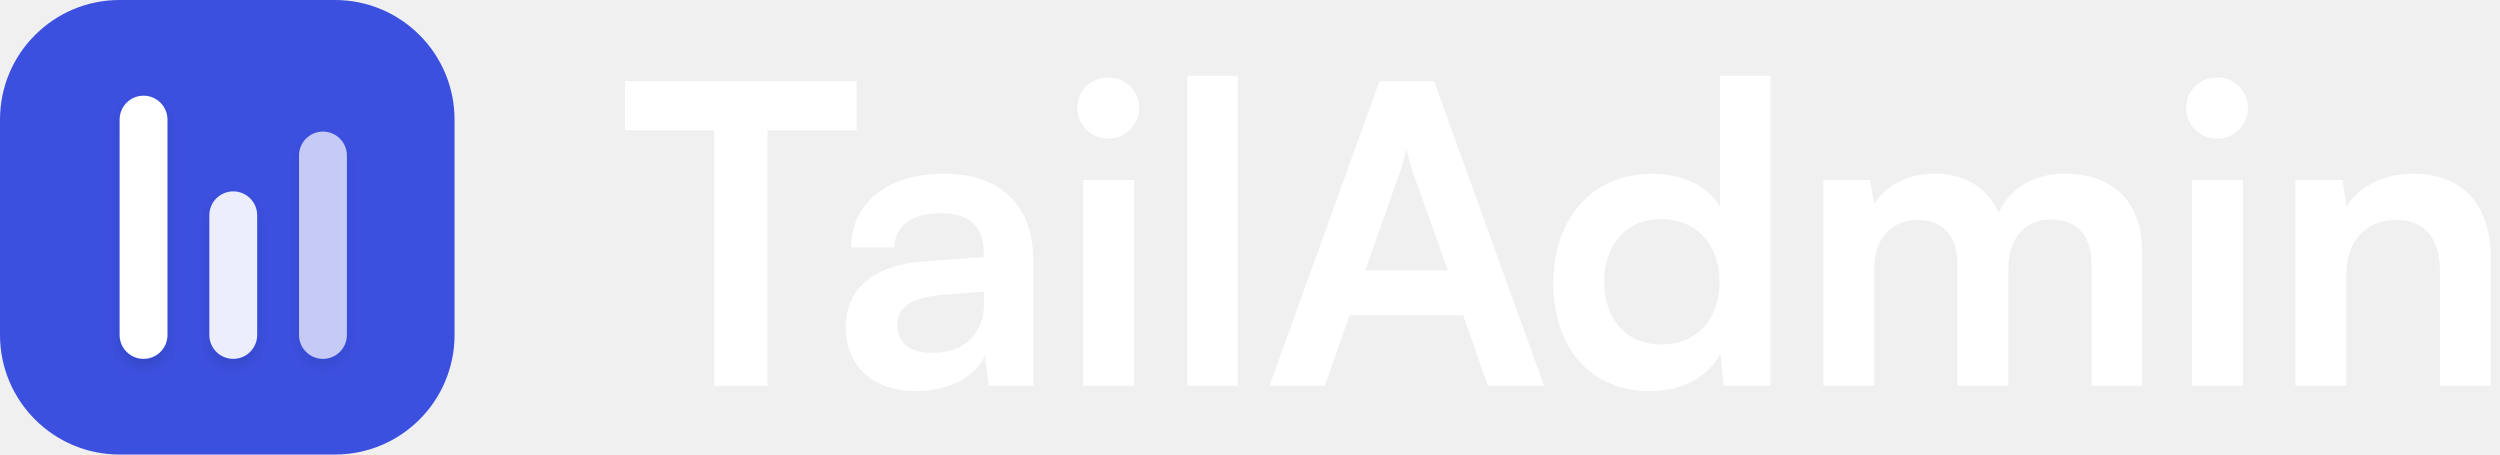
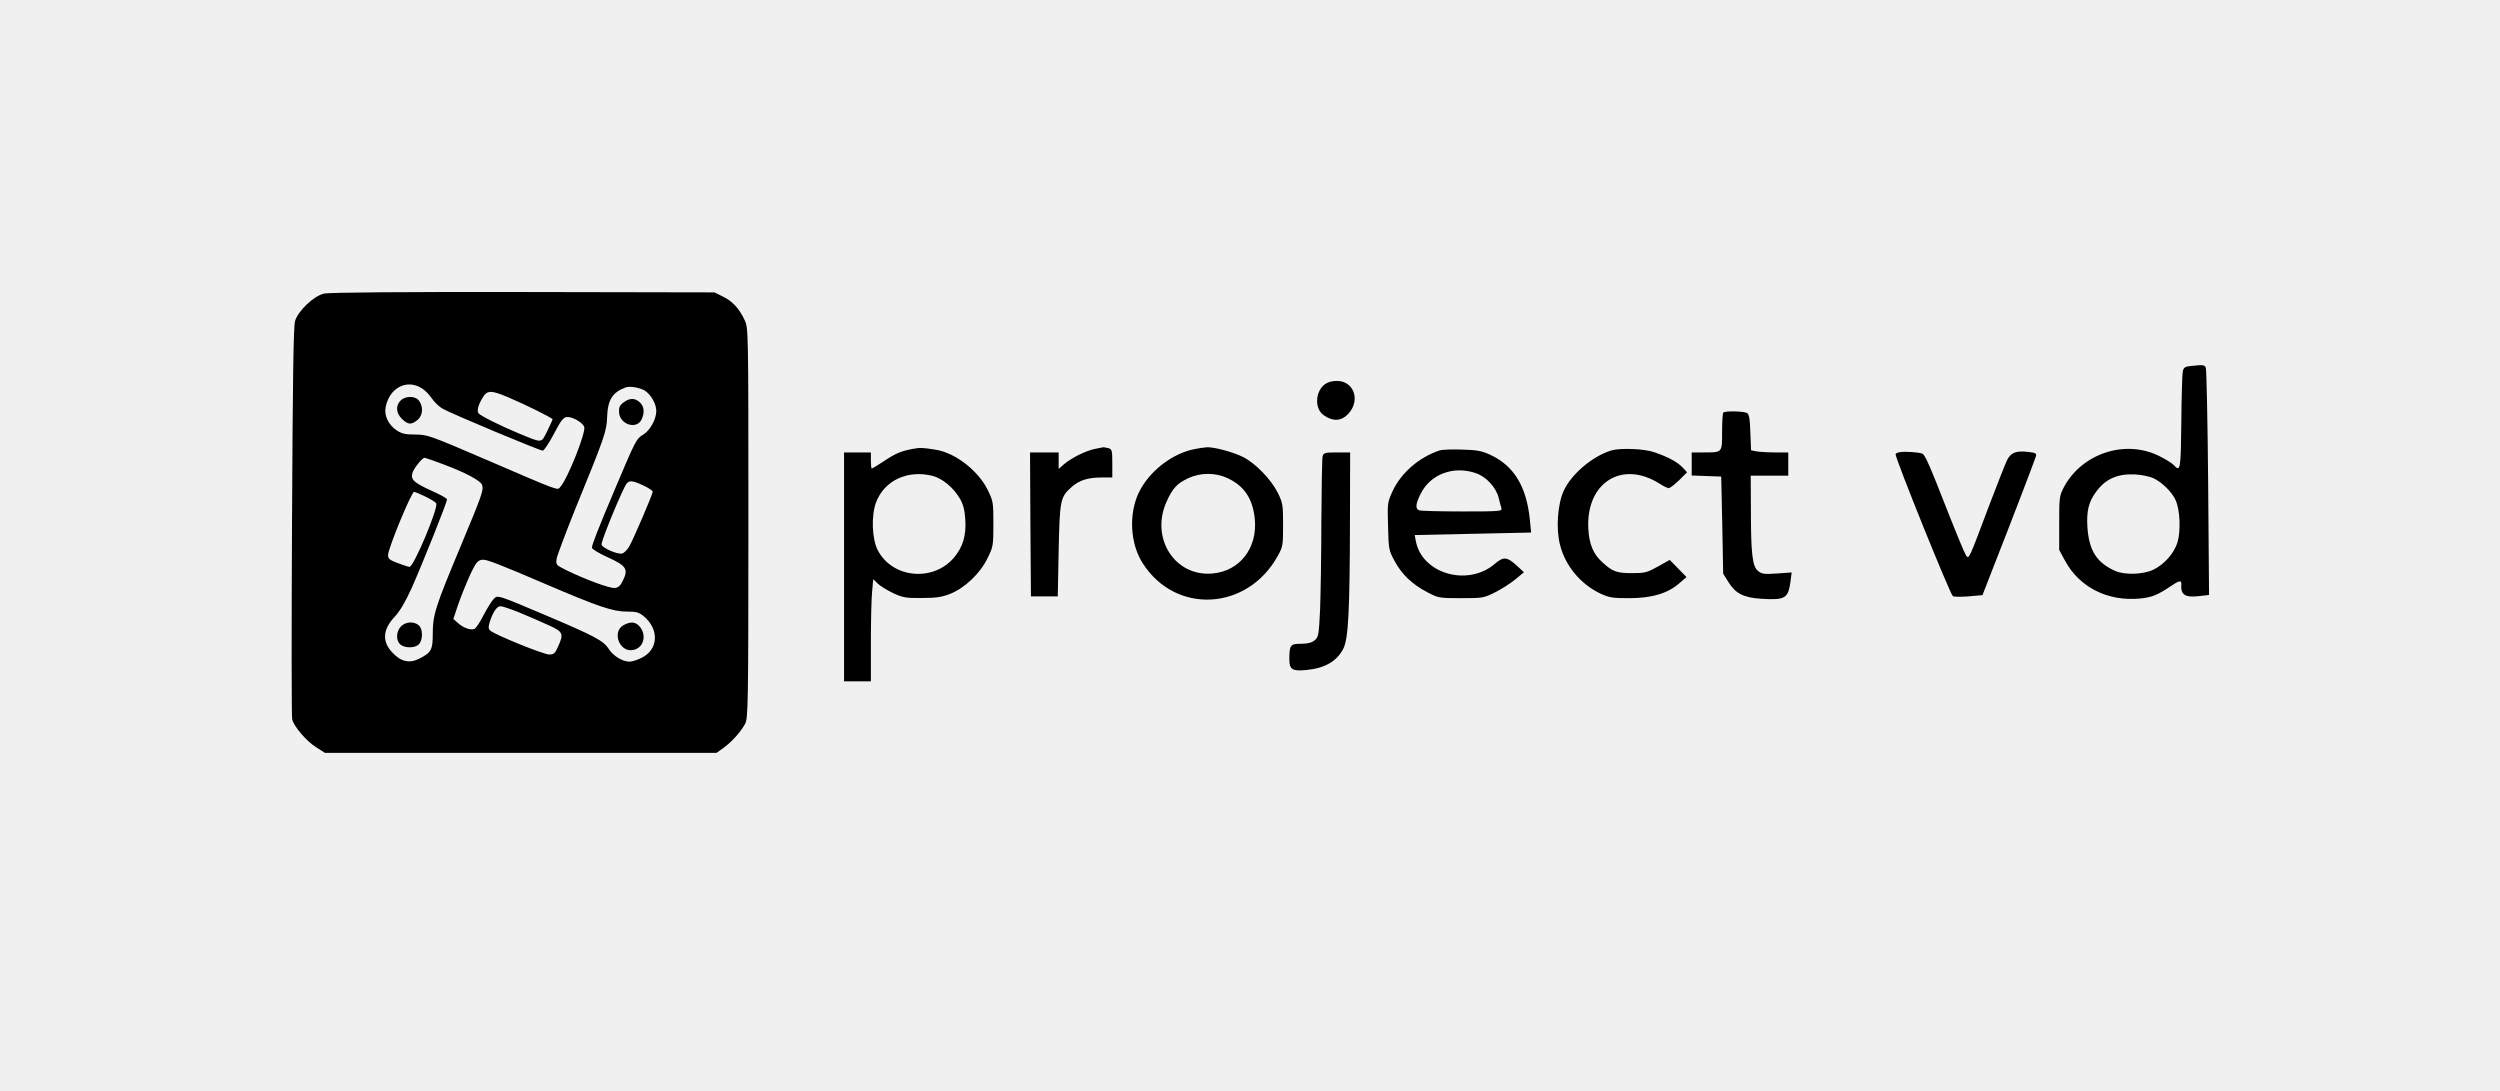
- <svg xmlns="http://www.w3.org/2000/svg" width="176" height="32" viewBox="0 0 176 32" fill="none">
-   <path d="M44 9.176H50.277V27.157H54.032V9.176H60.309V5.715H44V9.176Z" fill="white" />
-   <path d="M64.5 27.539C66.758 27.539 68.724 26.512 69.34 25.016L69.604 27.157H72.743V18.357C72.743 14.339 70.337 12.227 66.436 12.227C62.505 12.227 59.924 14.28 59.924 17.419H62.974C62.974 15.893 64.148 15.013 66.26 15.013C68.079 15.013 69.252 15.805 69.252 17.771V18.093L64.91 18.416C61.478 18.68 59.542 20.352 59.542 23.021C59.542 25.749 61.42 27.539 64.5 27.539ZM65.673 24.84C64.06 24.84 63.18 24.195 63.18 22.875C63.18 21.701 64.031 20.968 66.26 20.763L69.281 20.528V21.291C69.281 23.52 67.873 24.84 65.673 24.84Z" fill="white" />
-   <path d="M78.047 9.763C79.221 9.763 80.189 8.795 80.189 7.592C80.189 6.389 79.221 5.451 78.047 5.451C76.816 5.451 75.847 6.389 75.847 7.592C75.847 8.795 76.816 9.763 78.047 9.763ZM76.258 27.157H79.837V12.667H76.258V27.157Z" fill="white" />
-   <path d="M87.142 27.157V5.333H83.593V27.157H87.142Z" fill="white" />
-   <path d="M93.272 27.157L95.003 22.2H103.011L104.742 27.157H108.702L100.958 5.715H97.115L89.371 27.157H93.272ZM98.552 12.109C98.758 11.523 98.933 10.877 99.022 10.467C99.08 10.907 99.285 11.552 99.462 12.109L101.926 19.032H96.118L98.552 12.109Z" fill="white" />
-   <path d="M116.158 27.539C118.358 27.539 120.236 26.571 121.116 24.899L121.35 27.157H124.636V5.333H121.086V14.515C120.177 13.077 118.388 12.227 116.364 12.227C111.993 12.227 109.353 15.453 109.353 19.971C109.353 24.459 111.964 27.539 116.158 27.539ZM116.95 24.253C114.457 24.253 112.932 22.435 112.932 19.853C112.932 17.272 114.457 15.424 116.95 15.424C119.444 15.424 121.057 17.243 121.057 19.853C121.057 22.464 119.444 24.253 116.95 24.253Z" fill="white" />
-   <path d="M131.944 27.157V18.944C131.944 16.597 133.322 15.483 135.024 15.483C136.725 15.483 137.81 16.568 137.81 18.592V27.157H141.389V18.944C141.389 16.568 142.709 15.453 144.44 15.453C146.141 15.453 147.256 16.539 147.256 18.621V27.157H150.805V17.683C150.805 14.339 148.869 12.227 145.349 12.227C143.149 12.227 141.448 13.312 140.714 14.984C139.952 13.312 138.426 12.227 136.226 12.227C134.144 12.227 132.677 13.165 131.944 14.368L131.65 12.667H128.365V27.157H131.944Z" fill="white" />
-   <path d="M156.107 9.763C157.281 9.763 158.249 8.795 158.249 7.592C158.249 6.389 157.281 5.451 156.107 5.451C154.875 5.451 153.907 6.389 153.907 7.592C153.907 8.795 154.875 9.763 156.107 9.763ZM154.318 27.157H157.897V12.667H154.318V27.157Z" fill="white" />
-   <path d="M165.173 27.157V19.355C165.173 17.008 166.522 15.483 168.722 15.483C170.57 15.483 171.773 16.656 171.773 19.091V27.157H175.351V18.24C175.351 14.485 173.474 12.227 169.837 12.227C167.871 12.227 166.111 13.077 165.202 14.544L164.909 12.667H161.594V27.157H165.173Z" fill="white" />
-   <path d="M0 8.421C0 3.77 3.77 0 8.421 0H23.579C28.23 0 32 3.77 32 8.421V23.579C32 28.23 28.23 32 23.579 32H8.421C3.77 32 0 28.23 0 23.579V8.421Z" fill="#3C50E0" />
-   <g filter="url(#filter0_d_506_10589)">
-     <path d="M8.421 8.421C8.421 7.491 9.175 6.737 10.106 6.737V6.737C11.036 6.737 11.79 7.491 11.79 8.421V23.579C11.79 24.509 11.036 25.263 10.106 25.263V25.263C9.175 25.263 8.421 24.509 8.421 23.579V8.421Z" fill="white" />
+ <svg xmlns="http://www.w3.org/2000/svg" version="1.0" width="1398pt" height="610pt" viewBox="0 0 1398 610" preserveAspectRatio="xMidYMid meet">
+   <g transform="translate(0,610) scale(0.1,-0.1)" fill="#000000" stroke="none">
+     <path d="M1811 4458 c-56 -13 -144 -96 -161 -153 -9 -30 -13 -323 -17 -1122 -3 -595 -3 -1093 1 -1106 10 -40 79 -121 133 -155 l50 -32 1095 0 1095 0 39 28 c47 34 97 90 121 135 16 30 18 104 18 1122 0 1085 0 1090 -21 1135 -30 64 -67 105 -122 132 l-47 23 -1070 2 c-679 1 -1086 -2 -1114 -9z m546 -528 c18 -10 44 -37 58 -58 14 -21 42 -48 63 -59 50 -28 540 -233 557 -233 7 0 35 42 62 93 39 75 53 93 73 95 29 3 88 -30 97 -55 11 -29 -92 -289 -133 -335 -19 -21 11 -32 -426 156 -305 131 -319 136 -386 136 -55 0 -76 5 -103 23 -46 30 -71 82 -63 127 19 109 116 162 201 110z m1250 -15 c34 -23 63 -74 63 -113 0 -46 -35 -110 -74 -133 -37 -22 -41 -29 -153 -294 -99 -234 -133 -321 -133 -338 0 -7 40 -32 90 -54 103 -47 115 -66 83 -130 -13 -28 -25 -39 -45 -41 -28 -3 -169 49 -272 100 -58 29 -58 30 -53 65 4 20 50 142 102 272 167 409 177 438 180 517 3 98 30 141 105 168 24 8 80 -2 107 -19z m-760 -39 c97 -41 243 -114 243 -121 0 -3 -14 -33 -30 -66 -35 -69 -24 -68 -158 -13 -106 44 -218 100 -227 114 -9 15 0 48 25 88 25 41 47 41 147 -2z m-369 -372 c126 -47 210 -92 218 -116 9 -30 1 -52 -121 -345 -141 -337 -155 -381 -155 -487 0 -91 -8 -105 -77 -140 -54 -27 -102 -16 -150 36 -57 61 -53 127 13 198 31 33 61 84 98 166 59 133 196 476 196 491 0 6 -38 27 -85 48 -99 45 -119 62 -109 99 6 25 55 86 68 86 4 0 51 -16 104 -36z m1120 -119 c28 -13 52 -29 52 -34 0 -15 -109 -269 -132 -308 -11 -18 -28 -35 -38 -38 -24 -7 -108 28 -116 49 -5 12 87 240 132 329 18 33 34 34 102 2z m-1223 -60 c29 -14 58 -31 64 -39 16 -19 -125 -356 -149 -356 -5 0 -34 9 -65 21 -46 17 -55 24 -55 45 0 37 131 354 146 354 3 0 29 -11 59 -25z m407 -379 c35 -13 158 -64 273 -114 290 -124 372 -152 450 -152 54 0 68 -4 95 -26 88 -74 82 -187 -13 -233 -24 -12 -54 -21 -66 -21 -40 0 -92 32 -117 71 -29 46 -78 72 -354 189 -271 115 -267 113 -289 91 -10 -10 -36 -51 -57 -91 -20 -40 -43 -74 -51 -77 -21 -8 -60 5 -90 31 l-28 25 28 83 c16 46 46 120 67 166 45 95 50 97 152 58z m119 -270 c46 -19 119 -50 162 -70 87 -39 91 -49 57 -123 -16 -37 -23 -43 -49 -43 -32 0 -307 112 -330 134 -11 12 -11 21 -1 52 18 54 39 84 59 84 10 0 55 -15 102 -34z" />
+     <path d="M2240 3860 c-29 -29 -25 -71 8 -103 34 -32 51 -34 86 -6 30 24 35 72 10 107 -20 29 -76 30 -104 2z" />
+     <path d="M3486 3849 c-22 -17 -26 -28 -24 -57 6 -68 100 -95 126 -37 18 39 14 72 -10 95 -28 26 -58 25 -92 -1z" />
+     <path d="M2242 2597 c-27 -29 -29 -78 -4 -100 25 -23 85 -22 105 1 23 25 22 85 -1 105 -27 24 -74 21 -100 -6z" />
+     <path d="M3488 2605 c-70 -38 -22 -159 56 -139 55 13 73 80 35 128 -23 29 -51 32 -91 11z" />
+     <path d="M12248 4053 c-30 -3 -38 -9 -42 -31 -3 -15 -7 -143 -8 -284 -3 -266 -5 -279 -42 -239 -9 10 -47 34 -84 52 -189 93 -431 13 -531 -176 -25 -48 -26 -57 -26 -200 l0 -150 34 -63 c80 -146 237 -226 417 -209 66 6 100 20 171 68 48 33 63 36 61 12 -5 -60 21 -76 103 -66 l52 6 -5 626 c-3 344 -9 634 -13 644 -7 17 -13 18 -87 10z m-206 -627 c49 -23 107 -81 125 -125 24 -56 28 -168 10 -232 -18 -62 -75 -126 -136 -155 -57 -27 -159 -30 -212 -7 -104 46 -147 114 -156 243 -6 89 6 142 47 198 53 74 121 104 220 99 36 -2 82 -12 102 -21z" />
+     <path d="M7407 3950 c-53 -42 -56 -135 -6 -171 48 -34 90 -35 126 -5 85 72 52 196 -52 196 -27 0 -51 -7 -68 -20z" />
+     <path d="M9637 3793 c-4 -3 -7 -52 -7 -109 0 -117 3 -114 -107 -114 l-63 0 0 -65 0 -64 83 -3 82 -3 6 -272 5 -271 30 -48 c38 -62 85 -86 179 -92 139 -9 155 1 168 100 l6 47 -82 -6 c-72 -5 -85 -3 -106 14 -32 26 -40 96 -40 351 l-1 182 105 0 105 0 0 65 0 65 -74 0 c-40 0 -87 3 -104 6 l-30 6 -4 99 c-2 75 -7 102 -18 109 -17 11 -123 13 -133 3z" />
+     <path d="M5100 3589 c-64 -12 -97 -27 -162 -71 -32 -21 -60 -38 -63 -38 -3 0 -5 20 -5 45 l0 45 -75 0 -75 0 0 -640 0 -640 75 0 75 0 0 218 c0 119 3 248 7 285 l6 68 26 -25 c14 -14 53 -37 86 -53 54 -25 71 -28 160 -27 80 0 112 5 158 23 81 32 168 114 209 199 32 64 33 71 33 192 0 121 -1 128 -32 191 -53 107 -180 206 -289 224 -76 12 -89 13 -134 4z m115 -150 c54 -14 116 -65 152 -126 20 -34 27 -63 31 -118 6 -90 -14 -155 -64 -214 -118 -137 -345 -114 -426 43 -32 62 -37 193 -9 267 46 122 176 183 316 148z" />
+     <path d="M6124 3590 c-51 -10 -130 -49 -173 -85 l-31 -27 0 46 0 46 -80 0 -80 0 2 -402 3 -403 75 0 75 0 5 255 c6 284 9 301 73 357 43 38 91 53 170 53 l57 0 0 79 c0 73 -2 79 -22 85 -13 3 -25 5 -28 5 -3 -1 -24 -5 -46 -9z" />
+     <path d="M6681 3589 c-128 -25 -257 -126 -314 -246 -56 -120 -47 -285 24 -394 184 -287 585 -264 754 42 29 52 30 59 30 174 0 113 -2 123 -30 180 -37 74 -124 164 -193 199 -55 28 -160 56 -202 55 -14 -1 -45 -5 -69 -10z m184 -163 c94 -44 141 -116 152 -230 15 -162 -85 -290 -237 -303 -211 -19 -349 199 -256 403 34 75 59 101 121 130 68 32 152 32 220 0z" />
+     <path d="M8050 3581 c-113 -37 -214 -124 -262 -226 -29 -64 -30 -67 -26 -198 3 -128 4 -134 37 -195 41 -75 98 -130 183 -174 61 -32 66 -33 188 -33 122 0 127 1 191 33 36 18 87 51 114 73 l47 39 -38 35 c-56 52 -76 54 -125 12 -152 -130 -409 -55 -442 129 l-6 32 325 7 326 7 -7 72 c-19 187 -90 303 -224 364 -46 21 -74 26 -156 28 -55 2 -111 0 -125 -5z m203 -127 c57 -19 112 -78 127 -136 6 -24 13 -51 16 -60 5 -17 -10 -18 -220 -18 -123 0 -231 3 -240 6 -23 9 -20 37 9 94 55 109 183 157 308 114z" />
+     <path d="M9010 3581 c-106 -33 -223 -132 -266 -226 -34 -75 -44 -213 -20 -303 29 -116 115 -219 225 -271 49 -23 68 -26 161 -26 126 0 214 26 279 82 l42 36 -47 48 -47 48 -66 -37 c-61 -34 -72 -37 -146 -37 -86 0 -109 9 -168 64 -47 43 -70 98 -75 182 -15 258 186 388 397 255 22 -14 46 -26 53 -26 7 1 33 21 58 45 l44 44 -24 26 c-29 31 -82 60 -159 86 -56 20 -191 25 -241 10z" />
+     <path d="M10628 3572 c-16 -2 -28 -7 -28 -12 0 -27 301 -774 320 -793 4 -5 43 -5 87 -2 l79 7 63 162 c85 215 227 586 235 612 6 19 1 22 -44 27 -65 8 -95 -4 -116 -45 -9 -18 -54 -132 -100 -253 -117 -311 -113 -303 -130 -281 -7 10 -52 118 -100 240 -107 274 -130 325 -146 330 -22 7 -92 12 -120 8z" />
+     <path d="M7396 3548 c-3 -13 -6 -176 -7 -363 0 -187 -4 -409 -7 -493 -7 -145 -9 -155 -31 -173 -16 -13 -39 -19 -76 -19 -59 0 -65 -7 -65 -86 0 -58 16 -68 93 -61 105 10 172 48 209 120 28 55 36 209 37 715 l1 382 -74 0 c-68 0 -74 -2 -80 -22z" />
  </g>
-   <g opacity="0.9" filter="url(#filter1_d_506_10589)">
-     <path d="M14.737 15.158C14.737 14.227 15.491 13.473 16.421 13.473V13.473C17.351 13.473 18.105 14.227 18.105 15.158V23.579C18.105 24.509 17.351 25.263 16.421 25.263V25.263C15.491 25.263 14.737 24.509 14.737 23.579V15.158Z" fill="white" />
-   </g>
-   <g opacity="0.7" filter="url(#filter2_d_506_10589)">
-     <path d="M21.052 10.947C21.052 10.017 21.806 9.263 22.736 9.263V9.263C23.667 9.263 24.421 10.017 24.421 10.947V23.578C24.421 24.509 23.667 25.263 22.736 25.263V25.263C21.806 25.263 21.052 24.509 21.052 23.578V10.947Z" fill="white" />
-   </g>
-   <defs>
-     <filter id="filter0_d_506_10589" x="7.421" y="6.237" width="5.369" height="20.526" filterUnits="userSpaceOnUse" color-interpolation-filters="sRGB">
-       <feFlood flood-opacity="0" result="BackgroundImageFix" />
-       <feColorMatrix in="SourceAlpha" type="matrix" values="0 0 0 0 0 0 0 0 0 0 0 0 0 0 0 0 0 0 127 0" result="hardAlpha" />
-       <feOffset dy="0.5" />
-       <feGaussianBlur stdDeviation="0.5" />
-       <feComposite in2="hardAlpha" operator="out" />
-       <feColorMatrix type="matrix" values="0 0 0 0 0 0 0 0 0 0 0 0 0 0 0 0 0 0 0.12 0" />
-       <feBlend mode="normal" in2="BackgroundImageFix" result="effect1_dropShadow_506_10589" />
-       <feBlend mode="normal" in="SourceGraphic" in2="effect1_dropShadow_506_10589" result="shape" />
-     </filter>
-     <filter id="filter1_d_506_10589" x="13.737" y="12.973" width="5.369" height="13.79" filterUnits="userSpaceOnUse" color-interpolation-filters="sRGB">
-       <feFlood flood-opacity="0" result="BackgroundImageFix" />
-       <feColorMatrix in="SourceAlpha" type="matrix" values="0 0 0 0 0 0 0 0 0 0 0 0 0 0 0 0 0 0 127 0" result="hardAlpha" />
-       <feOffset dy="0.5" />
-       <feGaussianBlur stdDeviation="0.5" />
-       <feComposite in2="hardAlpha" operator="out" />
-       <feColorMatrix type="matrix" values="0 0 0 0 0 0 0 0 0 0 0 0 0 0 0 0 0 0 0.12 0" />
-       <feBlend mode="normal" in2="BackgroundImageFix" result="effect1_dropShadow_506_10589" />
-       <feBlend mode="normal" in="SourceGraphic" in2="effect1_dropShadow_506_10589" result="shape" />
-     </filter>
-     <filter id="filter2_d_506_10589" x="20.052" y="8.763" width="5.369" height="18" filterUnits="userSpaceOnUse" color-interpolation-filters="sRGB">
-       <feFlood flood-opacity="0" result="BackgroundImageFix" />
-       <feColorMatrix in="SourceAlpha" type="matrix" values="0 0 0 0 0 0 0 0 0 0 0 0 0 0 0 0 0 0 127 0" result="hardAlpha" />
-       <feOffset dy="0.5" />
-       <feGaussianBlur stdDeviation="0.5" />
-       <feComposite in2="hardAlpha" operator="out" />
-       <feColorMatrix type="matrix" values="0 0 0 0 0 0 0 0 0 0 0 0 0 0 0 0 0 0 0.12 0" />
-       <feBlend mode="normal" in2="BackgroundImageFix" result="effect1_dropShadow_506_10589" />
-       <feBlend mode="normal" in="SourceGraphic" in2="effect1_dropShadow_506_10589" result="shape" />
-     </filter>
-   </defs>
</svg>
